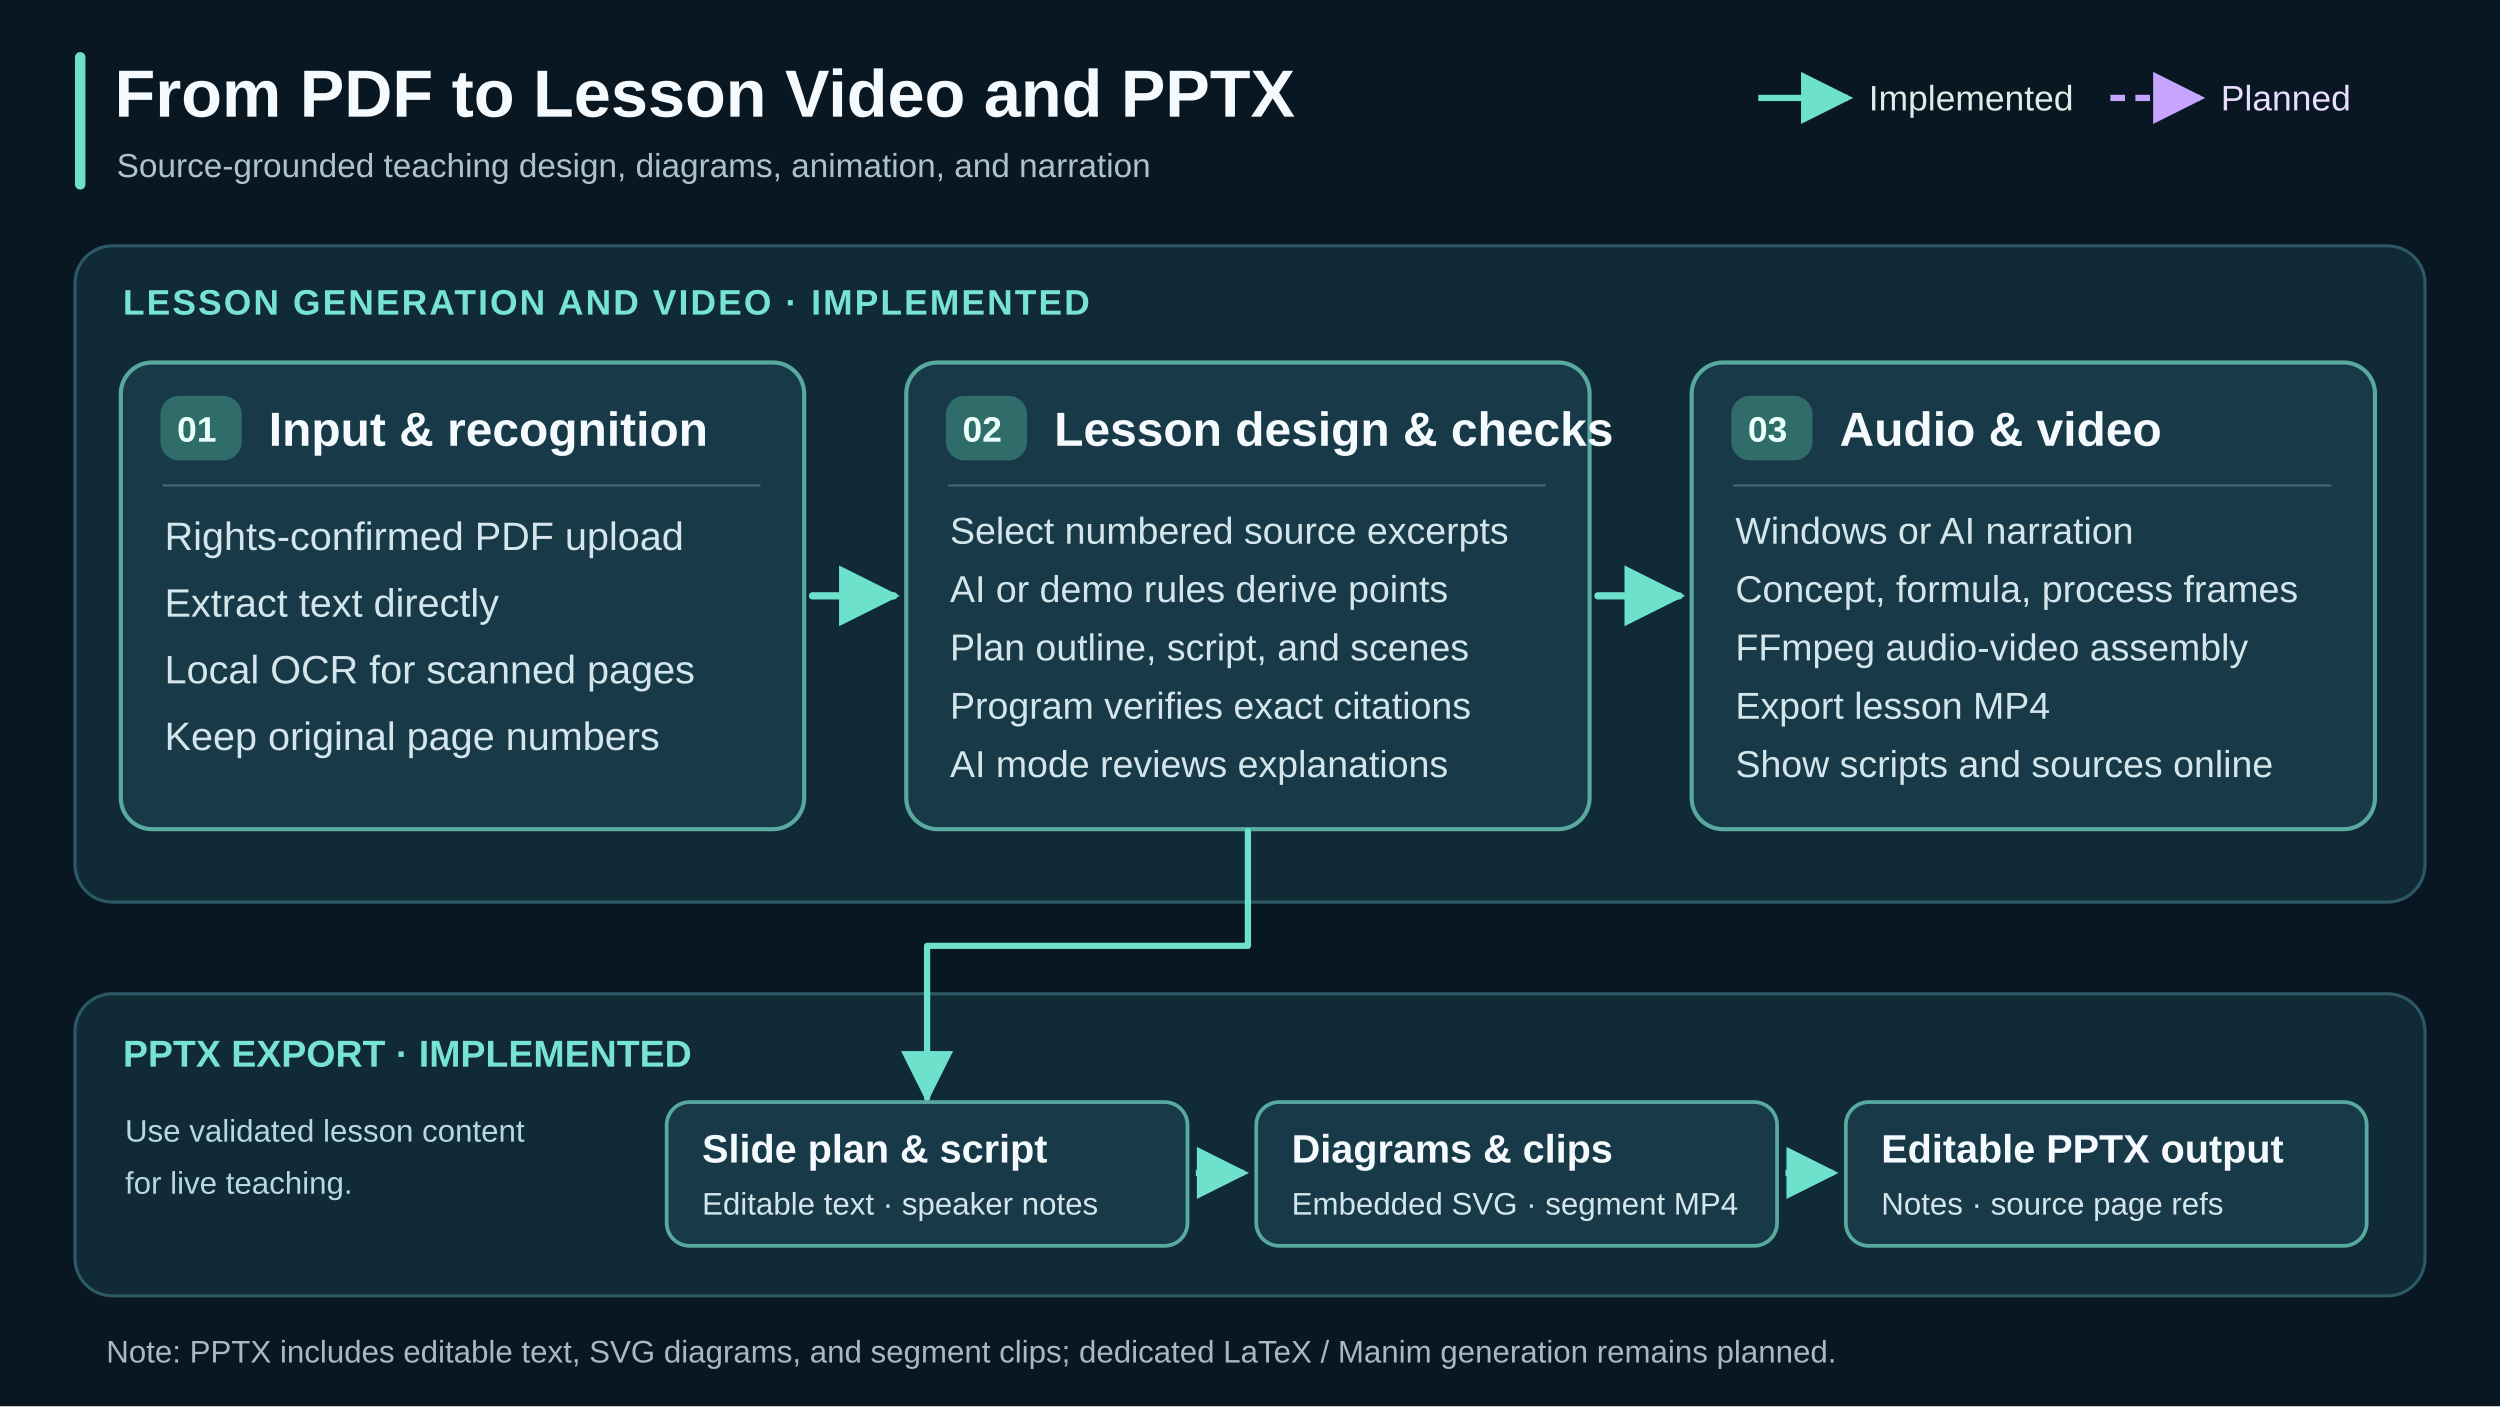
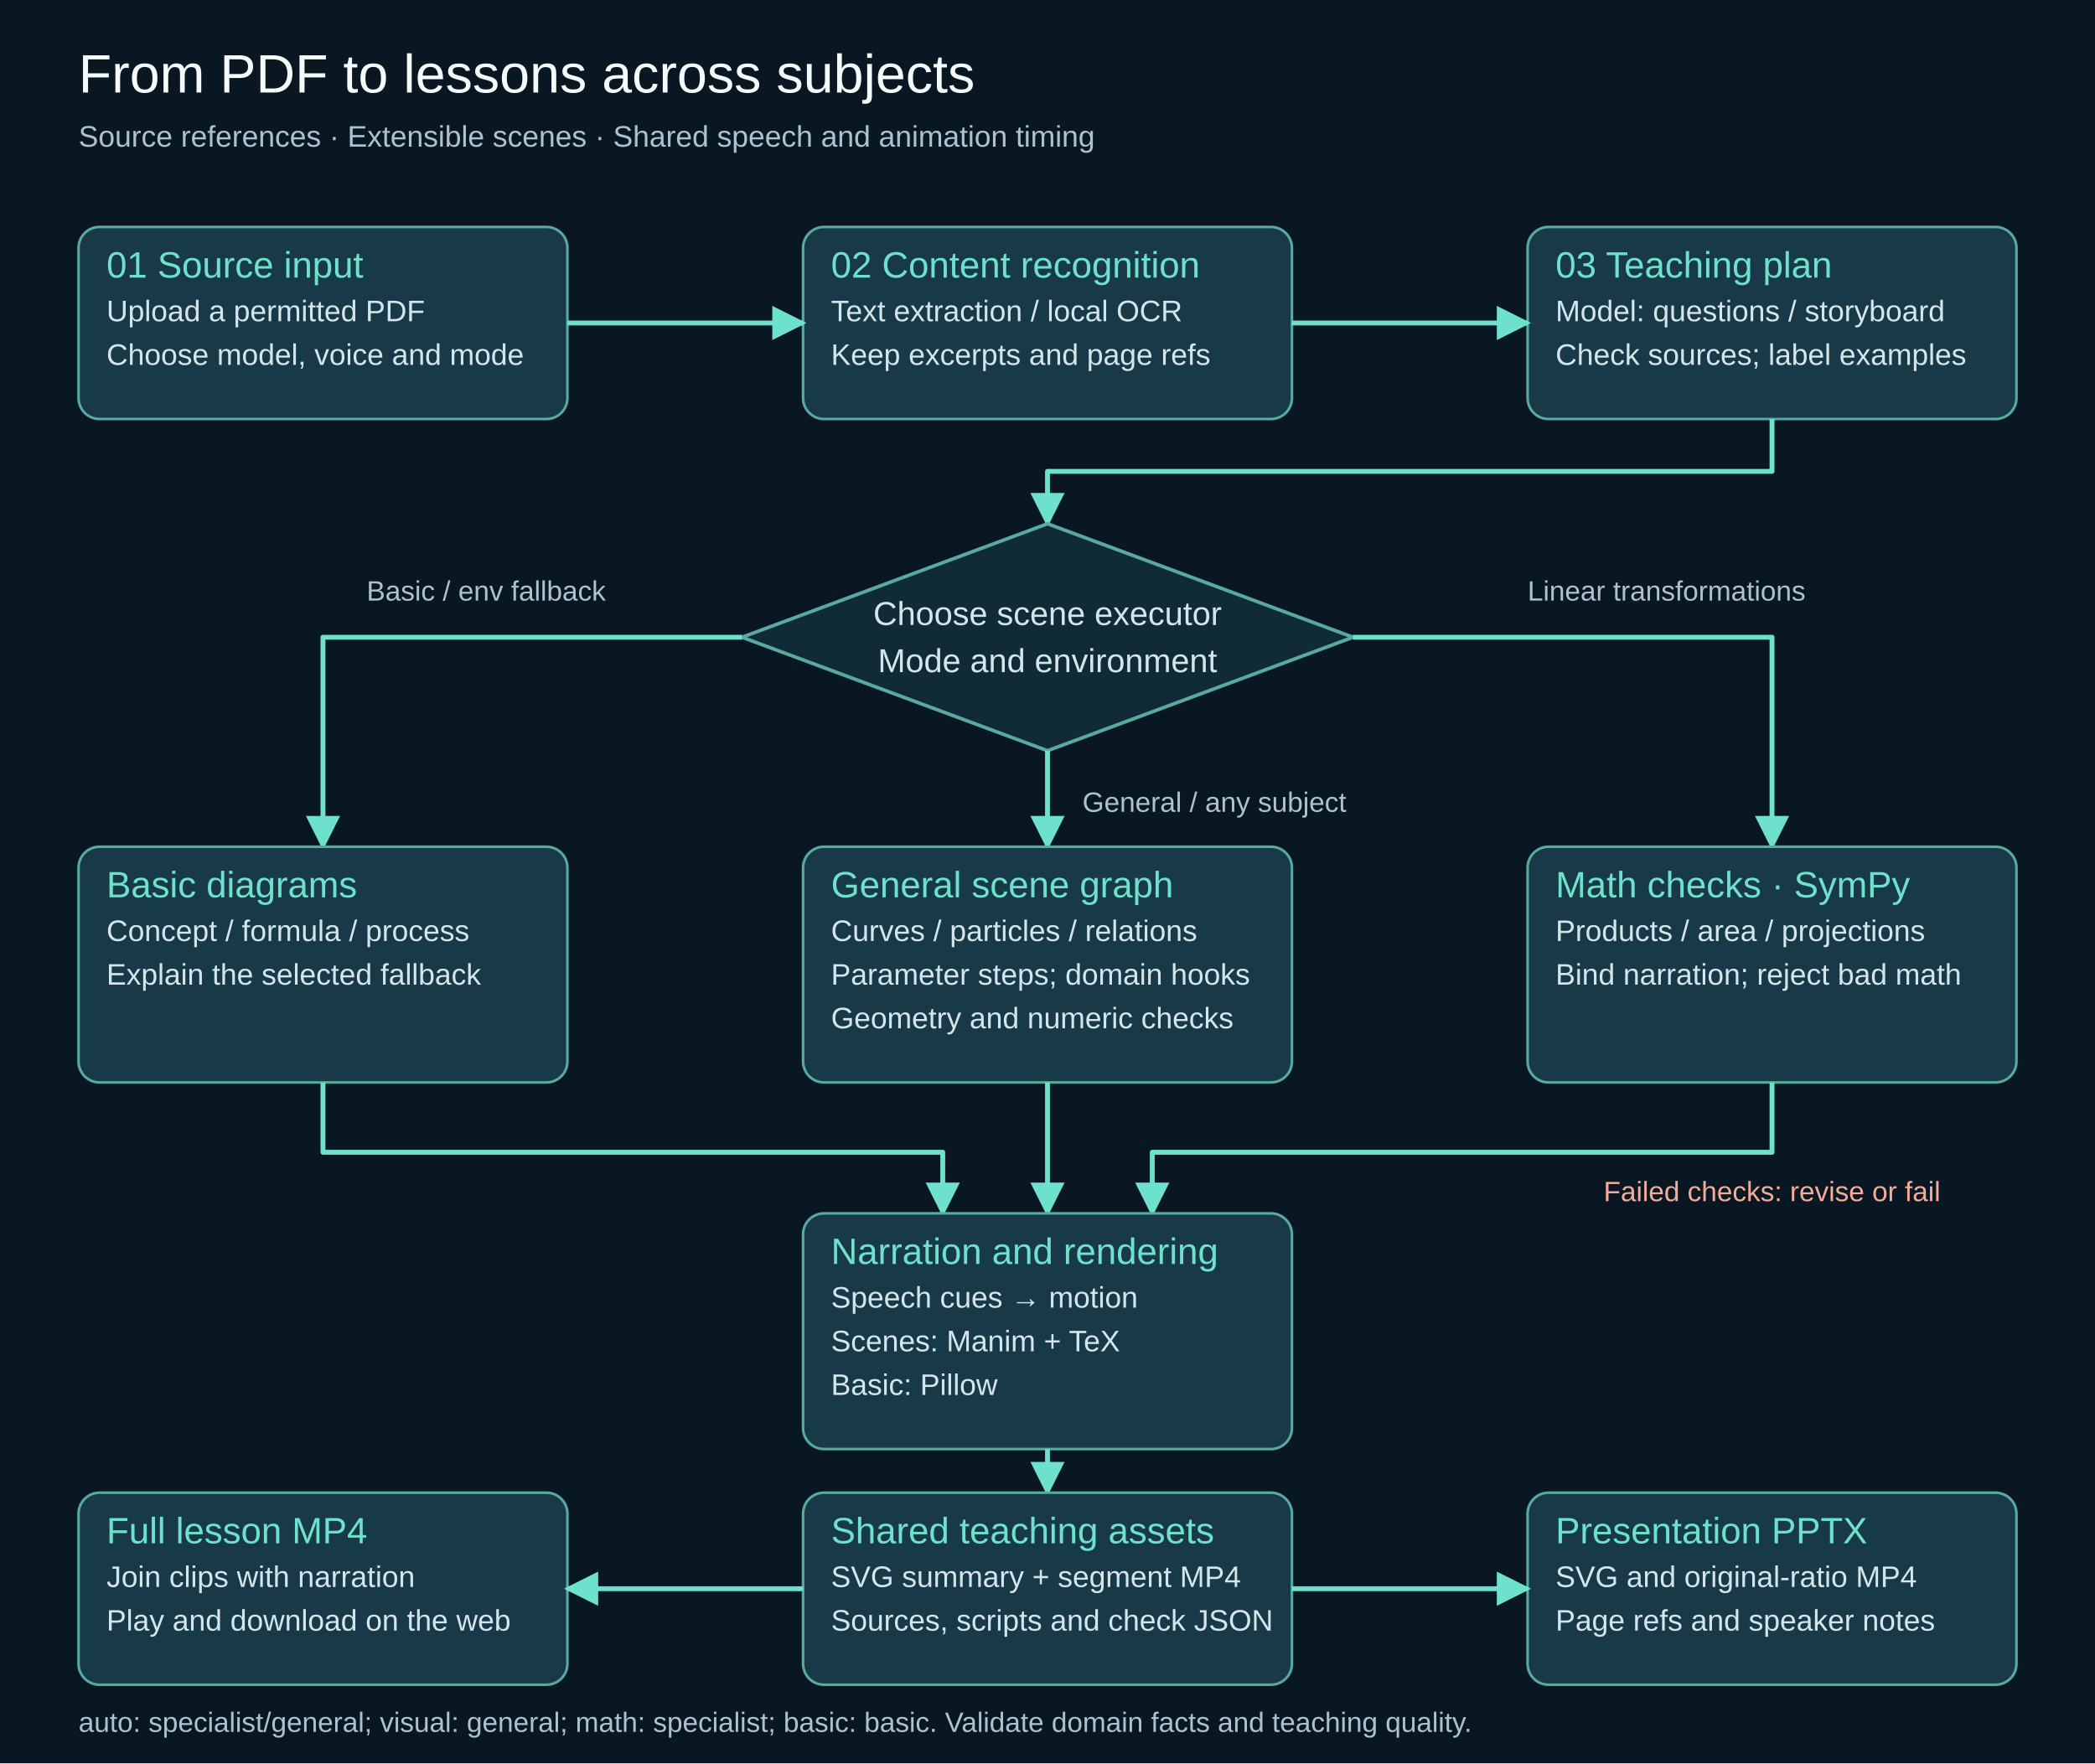
- <svg xmlns="http://www.w3.org/2000/svg" width="1200" height="675" viewBox="0 0 1200 675" role="img" aria-labelledby="title desc">
+ <svg xmlns="http://www.w3.org/2000/svg" width="1200" height="1010" viewBox="0 0 1200 1010" role="img" aria-labelledby="title desc">
  <defs>
-     <marker id="arrow-current" viewBox="0 0 12 12" refX="10" refY="6" markerWidth="10" markerHeight="10" orient="auto-start-reverse">
-       <path d="M 1 1 L 11 6 L 1 11 Z" fill="#6EE1CD" />
-     </marker>
-     <marker id="arrow-planned" viewBox="0 0 12 12" refX="10" refY="6" markerWidth="10" markerHeight="10" orient="auto-start-reverse">
-       <path d="M 1 1 L 11 6 L 1 11 Z" fill="#C6A4FF" />
+     <marker id="arrow" viewBox="0 0 10 10" refX="9" refY="5" markerWidth="7" markerHeight="7" orient="auto">
+       <path d="M 0 0 L 10 5 L 0 10 Z" fill="#6EE1CD" />
    </marker>
  </defs>
-   <rect width="1200" height="675" fill="#091723" />
-   <rect x="36" y="25" width="5" height="66" rx="2.5" fill="#6EE1CD" />
-   <text x="55" y="56" fill="#F4FAFD" font-family="Arial, sans-serif" font-size="32" font-weight="700">From PDF to Lesson Video and PPTX</text>
-   <text x="56" y="85" fill="#ADC2CD" font-family="Arial, sans-serif" font-size="16">Source-grounded teaching design, diagrams, animation, and narration</text>
-   <line x1="844" y1="47" x2="887" y2="47" stroke="#6EE1CD" stroke-width="3" marker-end="url(#arrow-current)" />
-   <text x="897" y="53" fill="#D9EEE8" font-family="Arial, sans-serif" font-size="17">Implemented</text>
-   <line x1="1013" y1="47" x2="1056" y2="47" stroke="#C6A4FF" stroke-width="3" stroke-dasharray="7 5" marker-end="url(#arrow-planned)" />
-   <text x="1066" y="53" fill="#E9DEFF" font-family="Arial, sans-serif" font-size="17">Planned</text>
-   <rect x="36" y="118" width="1128" height="315" rx="18" fill="#102A36" stroke="#2C5965" stroke-width="1.5" />
-   <text x="59" y="151" fill="#77E4D1" font-family="Arial, sans-serif" font-size="17" font-weight="700" letter-spacing="1">LESSON GENERATION AND VIDEO · IMPLEMENTED</text>
-   <rect x="58" y="174" width="328" height="224" rx="15" fill="#183947" stroke="#58A99F" stroke-width="2" />
-   <rect x="77" y="190" width="39" height="31" rx="9" fill="#2F6C6A" />
-   <text x="85" y="212" fill="#E8FFFA" font-family="Arial, sans-serif" font-size="17" font-weight="700">01</text>
-   <text x="129" y="214" fill="#F4FAFD" font-family="Arial, sans-serif" font-size="23" font-weight="700">Input &amp; recognition</text>
-   <line x1="78" y1="233" x2="365" y2="233" stroke="#3C6B75" />
-   <text x="79" y="264" fill="#D4E6EB" font-family="Arial, sans-serif" font-size="19">Rights-confirmed PDF upload</text>
-   <text x="79" y="296" fill="#D4E6EB" font-family="Arial, sans-serif" font-size="19">Extract text directly</text>
-   <text x="79" y="328" fill="#D4E6EB" font-family="Arial, sans-serif" font-size="19">Local OCR for scanned pages</text>
-   <text x="79" y="360" fill="#D4E6EB" font-family="Arial, sans-serif" font-size="19">Keep original page numbers</text>
-   <path d="M 390 286 H 429" fill="none" stroke="#6EE1CD" stroke-width="3.5" stroke-linecap="round" marker-end="url(#arrow-current)" />
-   <rect x="435" y="174" width="328" height="224" rx="15" fill="#183947" stroke="#58A99F" stroke-width="2" />
-   <rect x="454" y="190" width="39" height="31" rx="9" fill="#2F6C6A" />
-   <text x="462" y="212" fill="#E8FFFA" font-family="Arial, sans-serif" font-size="17" font-weight="700">02</text>
-   <text x="506" y="214" fill="#F4FAFD" font-family="Arial, sans-serif" font-size="23" font-weight="700">Lesson design &amp; checks</text>
-   <line x1="455" y1="233" x2="742" y2="233" stroke="#3C6B75" />
-   <text x="456" y="261" fill="#D4E6EB" font-family="Arial, sans-serif" font-size="18">Select numbered source excerpts</text>
-   <text x="456" y="289" fill="#D4E6EB" font-family="Arial, sans-serif" font-size="18">AI or demo rules derive points</text>
-   <text x="456" y="317" fill="#D4E6EB" font-family="Arial, sans-serif" font-size="18">Plan outline, script, and scenes</text>
-   <text x="456" y="345" fill="#D4E6EB" font-family="Arial, sans-serif" font-size="18">Program verifies exact citations</text>
-   <text x="456" y="373" fill="#D4E6EB" font-family="Arial, sans-serif" font-size="18">AI mode reviews explanations</text>
-   <path d="M 767 286 H 806" fill="none" stroke="#6EE1CD" stroke-width="3.5" stroke-linecap="round" marker-end="url(#arrow-current)" />
-   <rect x="812" y="174" width="328" height="224" rx="15" fill="#183947" stroke="#58A99F" stroke-width="2" />
-   <rect x="831" y="190" width="39" height="31" rx="9" fill="#2F6C6A" />
-   <text x="839" y="212" fill="#E8FFFA" font-family="Arial, sans-serif" font-size="17" font-weight="700">03</text>
-   <text x="883" y="214" fill="#F4FAFD" font-family="Arial, sans-serif" font-size="23" font-weight="700">Audio &amp; video</text>
-   <line x1="832" y1="233" x2="1119" y2="233" stroke="#3C6B75" />
-   <text x="833" y="261" fill="#D4E6EB" font-family="Arial, sans-serif" font-size="18">Windows or AI narration</text>
-   <text x="833" y="289" fill="#D4E6EB" font-family="Arial, sans-serif" font-size="18">Concept, formula, process frames</text>
-   <text x="833" y="317" fill="#D4E6EB" font-family="Arial, sans-serif" font-size="18">FFmpeg audio-video assembly</text>
-   <text x="833" y="345" fill="#D4E6EB" font-family="Arial, sans-serif" font-size="18">Export lesson MP4</text>
-   <text x="833" y="373" fill="#D4E6EB" font-family="Arial, sans-serif" font-size="18">Show scripts and sources online</text>
-   <rect x="36" y="477" width="1128" height="145" rx="18" fill="#102A36" stroke="#2C5965" stroke-width="1.5" />
-   <path d="M 599 399 V 454 H 445 V 527" fill="none" stroke="#6EE1CD" stroke-width="3" stroke-linecap="round" stroke-linejoin="round" marker-end="url(#arrow-current)" />
-   <text x="59" y="512" fill="#77E4D1" font-family="Arial, sans-serif" font-size="18" font-weight="700">PPTX EXPORT · IMPLEMENTED</text>
-   <text x="60" y="548" fill="#B8D7DE" font-family="Arial, sans-serif" font-size="15">Use validated lesson content</text>
-   <text x="60" y="573" fill="#B8D7DE" font-family="Arial, sans-serif" font-size="15">for live teaching.</text>
-   <rect x="320" y="529" width="250" height="69" rx="11" fill="#183947" stroke="#58A99F" stroke-width="1.8" />
-   <text x="337" y="558" fill="#F4FAFD" font-family="Arial, sans-serif" font-size="19" font-weight="700">Slide plan &amp; script</text>
-   <text x="337" y="583" fill="#D4E6EB" font-family="Arial, sans-serif" font-size="15">Editable text · speaker notes</text>
-   <path d="M 574 563 H 597" fill="none" stroke="#6EE1CD" stroke-width="3" marker-end="url(#arrow-current)" />
-   <rect x="603" y="529" width="250" height="69" rx="11" fill="#183947" stroke="#58A99F" stroke-width="1.8" />
-   <text x="620" y="558" fill="#F4FAFD" font-family="Arial, sans-serif" font-size="19" font-weight="700">Diagrams &amp; clips</text>
-   <text x="620" y="583" fill="#D4E6EB" font-family="Arial, sans-serif" font-size="15">Embedded SVG · segment MP4</text>
-   <path d="M 857 563 H 880" fill="none" stroke="#6EE1CD" stroke-width="3" marker-end="url(#arrow-current)" />
-   <rect x="886" y="529" width="250" height="69" rx="11" fill="#183947" stroke="#58A99F" stroke-width="1.8" />
-   <text x="903" y="558" fill="#F4FAFD" font-family="Arial, sans-serif" font-size="19" font-weight="700">Editable PPTX output</text>
-   <text x="903" y="583" fill="#D4E6EB" font-family="Arial, sans-serif" font-size="15">Notes · source page refs</text>
-   <text x="51" y="654" fill="#A8B8C6" font-family="Arial, sans-serif" font-size="15">Note: PPTX includes editable text, SVG diagrams, and segment clips; dedicated LaTeX / Manim generation remains planned.</text>
+   <rect width="1200" height="1010" fill="#091723" />
+   <text x="45" y="53" fill="#F4FAFD" font-family="Microsoft YaHei,Arial,sans-serif" font-size="31" text-anchor="start">From PDF to lessons across subjects</text>
+   <text x="45" y="84" fill="#ADC2CD" font-family="Microsoft YaHei,Arial,sans-serif" font-size="17" text-anchor="start">Source references · Extensible scenes · Shared speech and animation timing</text>
+   <rect x="45" y="130" width="280" height="110" rx="12" fill="#183947" stroke="#58A99F" stroke-width="1.5" />
+   <text x="61" y="159" fill="#6EE1CD" font-family="Microsoft YaHei,Arial,sans-serif" font-size="21" text-anchor="start">01 Source input</text>
+   <text x="61" y="184" fill="#D4E6EB" font-family="Microsoft YaHei,Arial,sans-serif" font-size="17" text-anchor="start">Upload a permitted PDF</text>
+   <text x="61" y="209" fill="#D4E6EB" font-family="Microsoft YaHei,Arial,sans-serif" font-size="17" text-anchor="start">Choose model, voice and mode</text>
+   <rect x="460" y="130" width="280" height="110" rx="12" fill="#183947" stroke="#58A99F" stroke-width="1.5" />
+   <text x="476" y="159" fill="#6EE1CD" font-family="Microsoft YaHei,Arial,sans-serif" font-size="21" text-anchor="start">02 Content recognition</text>
+   <text x="476" y="184" fill="#D4E6EB" font-family="Microsoft YaHei,Arial,sans-serif" font-size="17" text-anchor="start">Text extraction / local OCR</text>
+   <text x="476" y="209" fill="#D4E6EB" font-family="Microsoft YaHei,Arial,sans-serif" font-size="17" text-anchor="start">Keep excerpts and page refs</text>
+   <rect x="875" y="130" width="280" height="110" rx="12" fill="#183947" stroke="#58A99F" stroke-width="1.5" />
+   <text x="891" y="159" fill="#6EE1CD" font-family="Microsoft YaHei,Arial,sans-serif" font-size="21" text-anchor="start">03 Teaching plan</text>
+   <text x="891" y="184" fill="#D4E6EB" font-family="Microsoft YaHei,Arial,sans-serif" font-size="17" text-anchor="start">Model: questions / storyboard</text>
+   <text x="891" y="209" fill="#D4E6EB" font-family="Microsoft YaHei,Arial,sans-serif" font-size="17" text-anchor="start">Check sources; label examples</text>
+   <path d="M 325 185 H 460" fill="none" stroke="#6EE1CD" stroke-width="2.8" stroke-linejoin="round" marker-end="url(#arrow)" />
+   <path d="M 740 185 H 875" fill="none" stroke="#6EE1CD" stroke-width="2.8" stroke-linejoin="round" marker-end="url(#arrow)" />
+   <path d="M 1015 240 V 270 H 600 V 300" fill="none" stroke="#6EE1CD" stroke-width="2.8" stroke-linejoin="round" marker-end="url(#arrow)" />
+   <path d="M 600 300 L 775 365 L 600 430 L 425 365 Z" fill="#102A36" stroke="#58A99F" stroke-width="2" />
+   <text x="600" y="358" fill="#D4E6EB" font-family="Microsoft YaHei,Arial,sans-serif" font-size="19" text-anchor="middle">Choose scene executor</text>
+   <text x="600" y="385" fill="#D4E6EB" font-family="Microsoft YaHei,Arial,sans-serif" font-size="19" text-anchor="middle">Mode and environment</text>
+   <path d="M 425 365 H 185 V 485" fill="none" stroke="#6EE1CD" stroke-width="2.8" stroke-linejoin="round" marker-end="url(#arrow)" />
+   <text x="210" y="344" fill="#ADC2CD" font-family="Microsoft YaHei,Arial,sans-serif" font-size="16" text-anchor="start">Basic / env fallback</text>
+   <path d="M 775 365 H 1015 V 485" fill="none" stroke="#6EE1CD" stroke-width="2.8" stroke-linejoin="round" marker-end="url(#arrow)" />
+   <text x="875" y="344" fill="#ADC2CD" font-family="Microsoft YaHei,Arial,sans-serif" font-size="16" text-anchor="start">Linear transformations</text>
+   <path d="M 600 430 V 485" fill="none" stroke="#6EE1CD" stroke-width="2.8" stroke-linejoin="round" marker-end="url(#arrow)" />
+   <text x="620" y="465" fill="#ADC2CD" font-family="Microsoft YaHei,Arial,sans-serif" font-size="16" text-anchor="start">General / any subject</text>
+   <rect x="45" y="485" width="280" height="135" rx="12" fill="#183947" stroke="#58A99F" stroke-width="1.5" />
+   <text x="61" y="514" fill="#6EE1CD" font-family="Microsoft YaHei,Arial,sans-serif" font-size="21" text-anchor="start">Basic diagrams</text>
+   <text x="61" y="539" fill="#D4E6EB" font-family="Microsoft YaHei,Arial,sans-serif" font-size="17" text-anchor="start">Concept / formula / process</text>
+   <text x="61" y="564" fill="#D4E6EB" font-family="Microsoft YaHei,Arial,sans-serif" font-size="17" text-anchor="start">Explain the selected fallback</text>
+   <rect x="875" y="485" width="280" height="135" rx="12" fill="#183947" stroke="#58A99F" stroke-width="1.5" />
+   <text x="891" y="514" fill="#6EE1CD" font-family="Microsoft YaHei,Arial,sans-serif" font-size="21" text-anchor="start">Math checks · SymPy</text>
+   <text x="891" y="539" fill="#D4E6EB" font-family="Microsoft YaHei,Arial,sans-serif" font-size="17" text-anchor="start">Products / area / projections</text>
+   <text x="891" y="564" fill="#D4E6EB" font-family="Microsoft YaHei,Arial,sans-serif" font-size="17" text-anchor="start">Bind narration; reject bad math</text>
+   <rect x="460" y="485" width="280" height="135" rx="12" fill="#183947" stroke="#58A99F" stroke-width="1.5" />
+   <text x="476" y="514" fill="#6EE1CD" font-family="Microsoft YaHei,Arial,sans-serif" font-size="21" text-anchor="start">General scene graph</text>
+   <text x="476" y="539" fill="#D4E6EB" font-family="Microsoft YaHei,Arial,sans-serif" font-size="17" text-anchor="start">Curves / particles / relations</text>
+   <text x="476" y="564" fill="#D4E6EB" font-family="Microsoft YaHei,Arial,sans-serif" font-size="17" text-anchor="start">Parameter steps; domain hooks</text>
+   <text x="476" y="589" fill="#D4E6EB" font-family="Microsoft YaHei,Arial,sans-serif" font-size="17" text-anchor="start">Geometry and numeric checks</text>
+   <path d="M 185 620 V 660 H 540 V 695" fill="none" stroke="#6EE1CD" stroke-width="2.8" stroke-linejoin="round" marker-end="url(#arrow)" />
+   <path d="M 1015 620 V 660 H 660 V 695" fill="none" stroke="#6EE1CD" stroke-width="2.8" stroke-linejoin="round" marker-end="url(#arrow)" />
+   <path d="M 600 620 V 695" fill="none" stroke="#6EE1CD" stroke-width="2.8" stroke-linejoin="round" marker-end="url(#arrow)" />
+   <rect x="460" y="695" width="280" height="135" rx="12" fill="#183947" stroke="#58A99F" stroke-width="1.5" />
+   <text x="476" y="724" fill="#6EE1CD" font-family="Microsoft YaHei,Arial,sans-serif" font-size="21" text-anchor="start">Narration and rendering</text>
+   <text x="476" y="749" fill="#D4E6EB" font-family="Microsoft YaHei,Arial,sans-serif" font-size="17" text-anchor="start">Speech cues → motion</text>
+   <text x="476" y="774" fill="#D4E6EB" font-family="Microsoft YaHei,Arial,sans-serif" font-size="17" text-anchor="start">Scenes: Manim + TeX</text>
+   <text x="476" y="799" fill="#D4E6EB" font-family="Microsoft YaHei,Arial,sans-serif" font-size="17" text-anchor="start">Basic: Pillow</text>
+   <text x="1015" y="688" fill="#F2AC99" font-family="Microsoft YaHei,Arial,sans-serif" font-size="16" text-anchor="middle">Failed checks: revise or fail</text>
+   <path d="M 600 830 V 855" fill="none" stroke="#6EE1CD" stroke-width="2.8" stroke-linejoin="round" marker-end="url(#arrow)" />
+   <rect x="460" y="855" width="280" height="110" rx="12" fill="#183947" stroke="#58A99F" stroke-width="1.5" />
+   <text x="476" y="884" fill="#6EE1CD" font-family="Microsoft YaHei,Arial,sans-serif" font-size="21" text-anchor="start">Shared teaching assets</text>
+   <text x="476" y="909" fill="#D4E6EB" font-family="Microsoft YaHei,Arial,sans-serif" font-size="17" text-anchor="start">SVG summary + segment MP4</text>
+   <text x="476" y="934" fill="#D4E6EB" font-family="Microsoft YaHei,Arial,sans-serif" font-size="17" text-anchor="start">Sources, scripts and check JSON</text>
+   <rect x="45" y="855" width="280" height="110" rx="12" fill="#183947" stroke="#58A99F" stroke-width="1.5" />
+   <text x="61" y="884" fill="#6EE1CD" font-family="Microsoft YaHei,Arial,sans-serif" font-size="21" text-anchor="start">Full lesson MP4</text>
+   <text x="61" y="909" fill="#D4E6EB" font-family="Microsoft YaHei,Arial,sans-serif" font-size="17" text-anchor="start">Join clips with narration</text>
+   <text x="61" y="934" fill="#D4E6EB" font-family="Microsoft YaHei,Arial,sans-serif" font-size="17" text-anchor="start">Play and download on the web</text>
+   <rect x="875" y="855" width="280" height="110" rx="12" fill="#183947" stroke="#58A99F" stroke-width="1.5" />
+   <text x="891" y="884" fill="#6EE1CD" font-family="Microsoft YaHei,Arial,sans-serif" font-size="21" text-anchor="start">Presentation PPTX</text>
+   <text x="891" y="909" fill="#D4E6EB" font-family="Microsoft YaHei,Arial,sans-serif" font-size="17" text-anchor="start">SVG and original-ratio MP4</text>
+   <text x="891" y="934" fill="#D4E6EB" font-family="Microsoft YaHei,Arial,sans-serif" font-size="17" text-anchor="start">Page refs and speaker notes</text>
+   <path d="M 460 910 H 325" fill="none" stroke="#6EE1CD" stroke-width="2.8" stroke-linejoin="round" marker-end="url(#arrow)" />
+   <path d="M 740 910 H 875" fill="none" stroke="#6EE1CD" stroke-width="2.8" stroke-linejoin="round" marker-end="url(#arrow)" />
+   <text x="45" y="992" fill="#ADC2CD" font-family="Microsoft YaHei,Arial,sans-serif" font-size="16" text-anchor="start">auto: specialist/general; visual: general; math: specialist; basic: basic. Validate domain facts and teaching quality.</text>
</svg>
